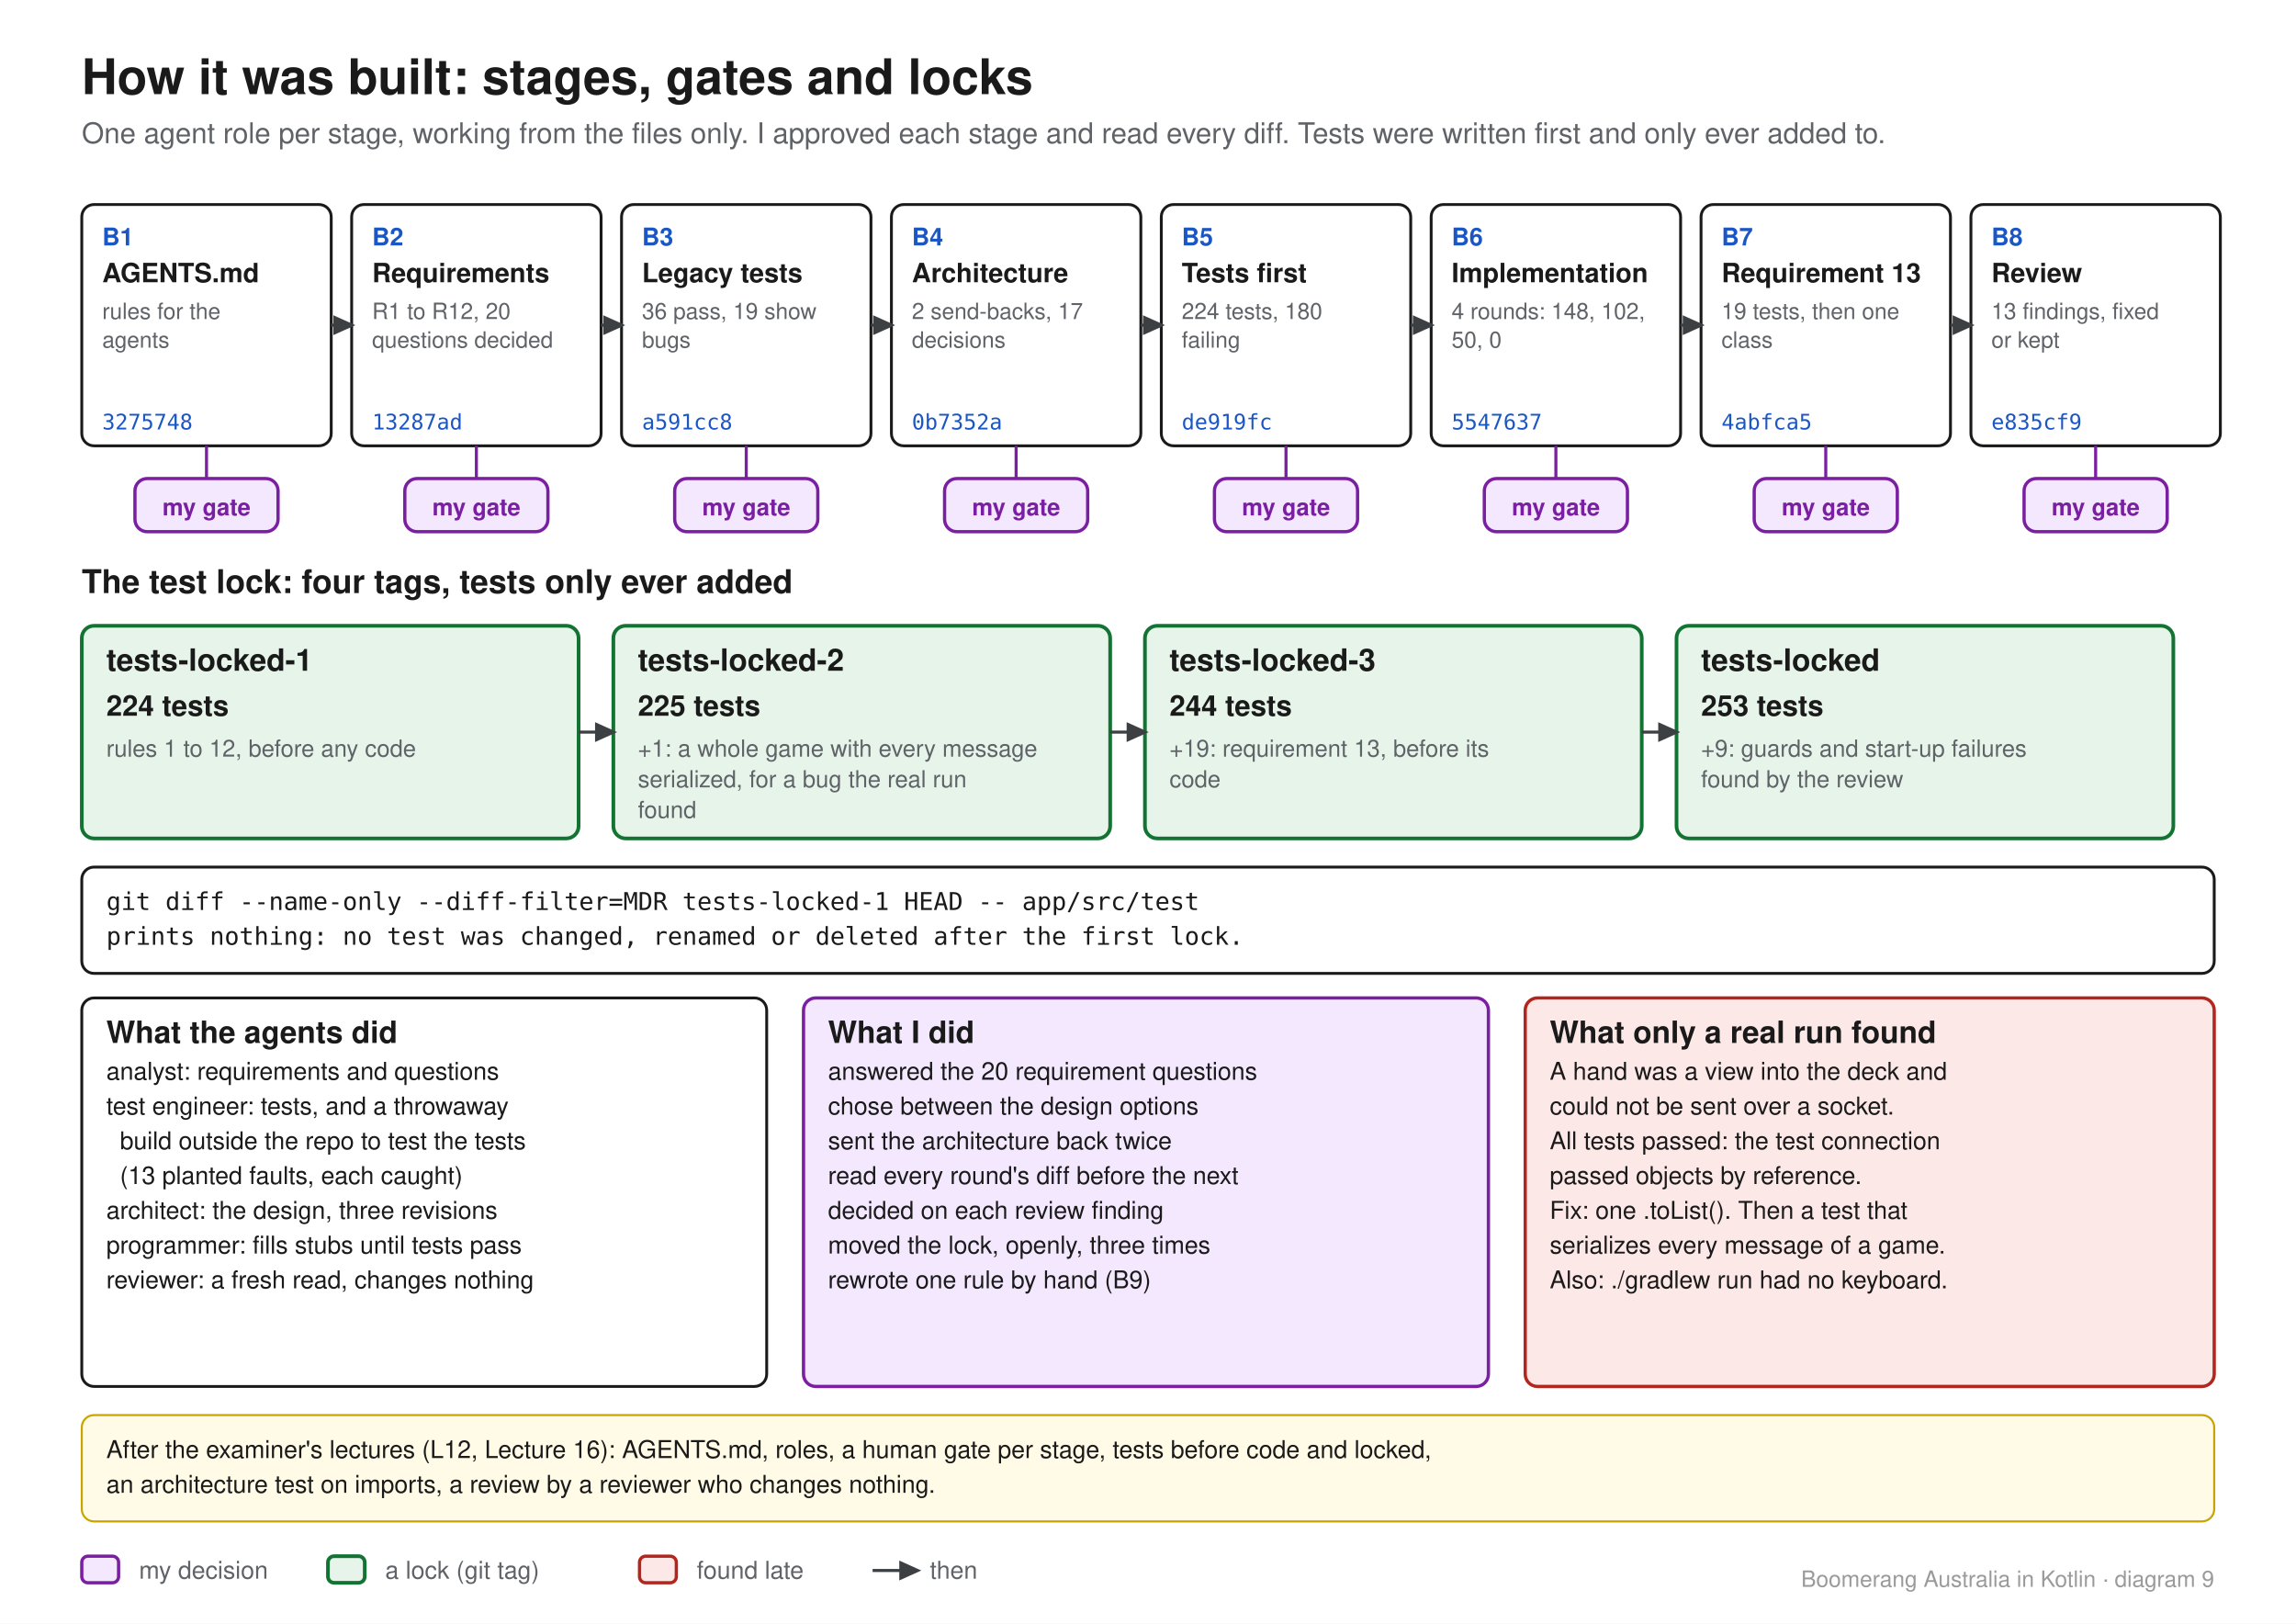
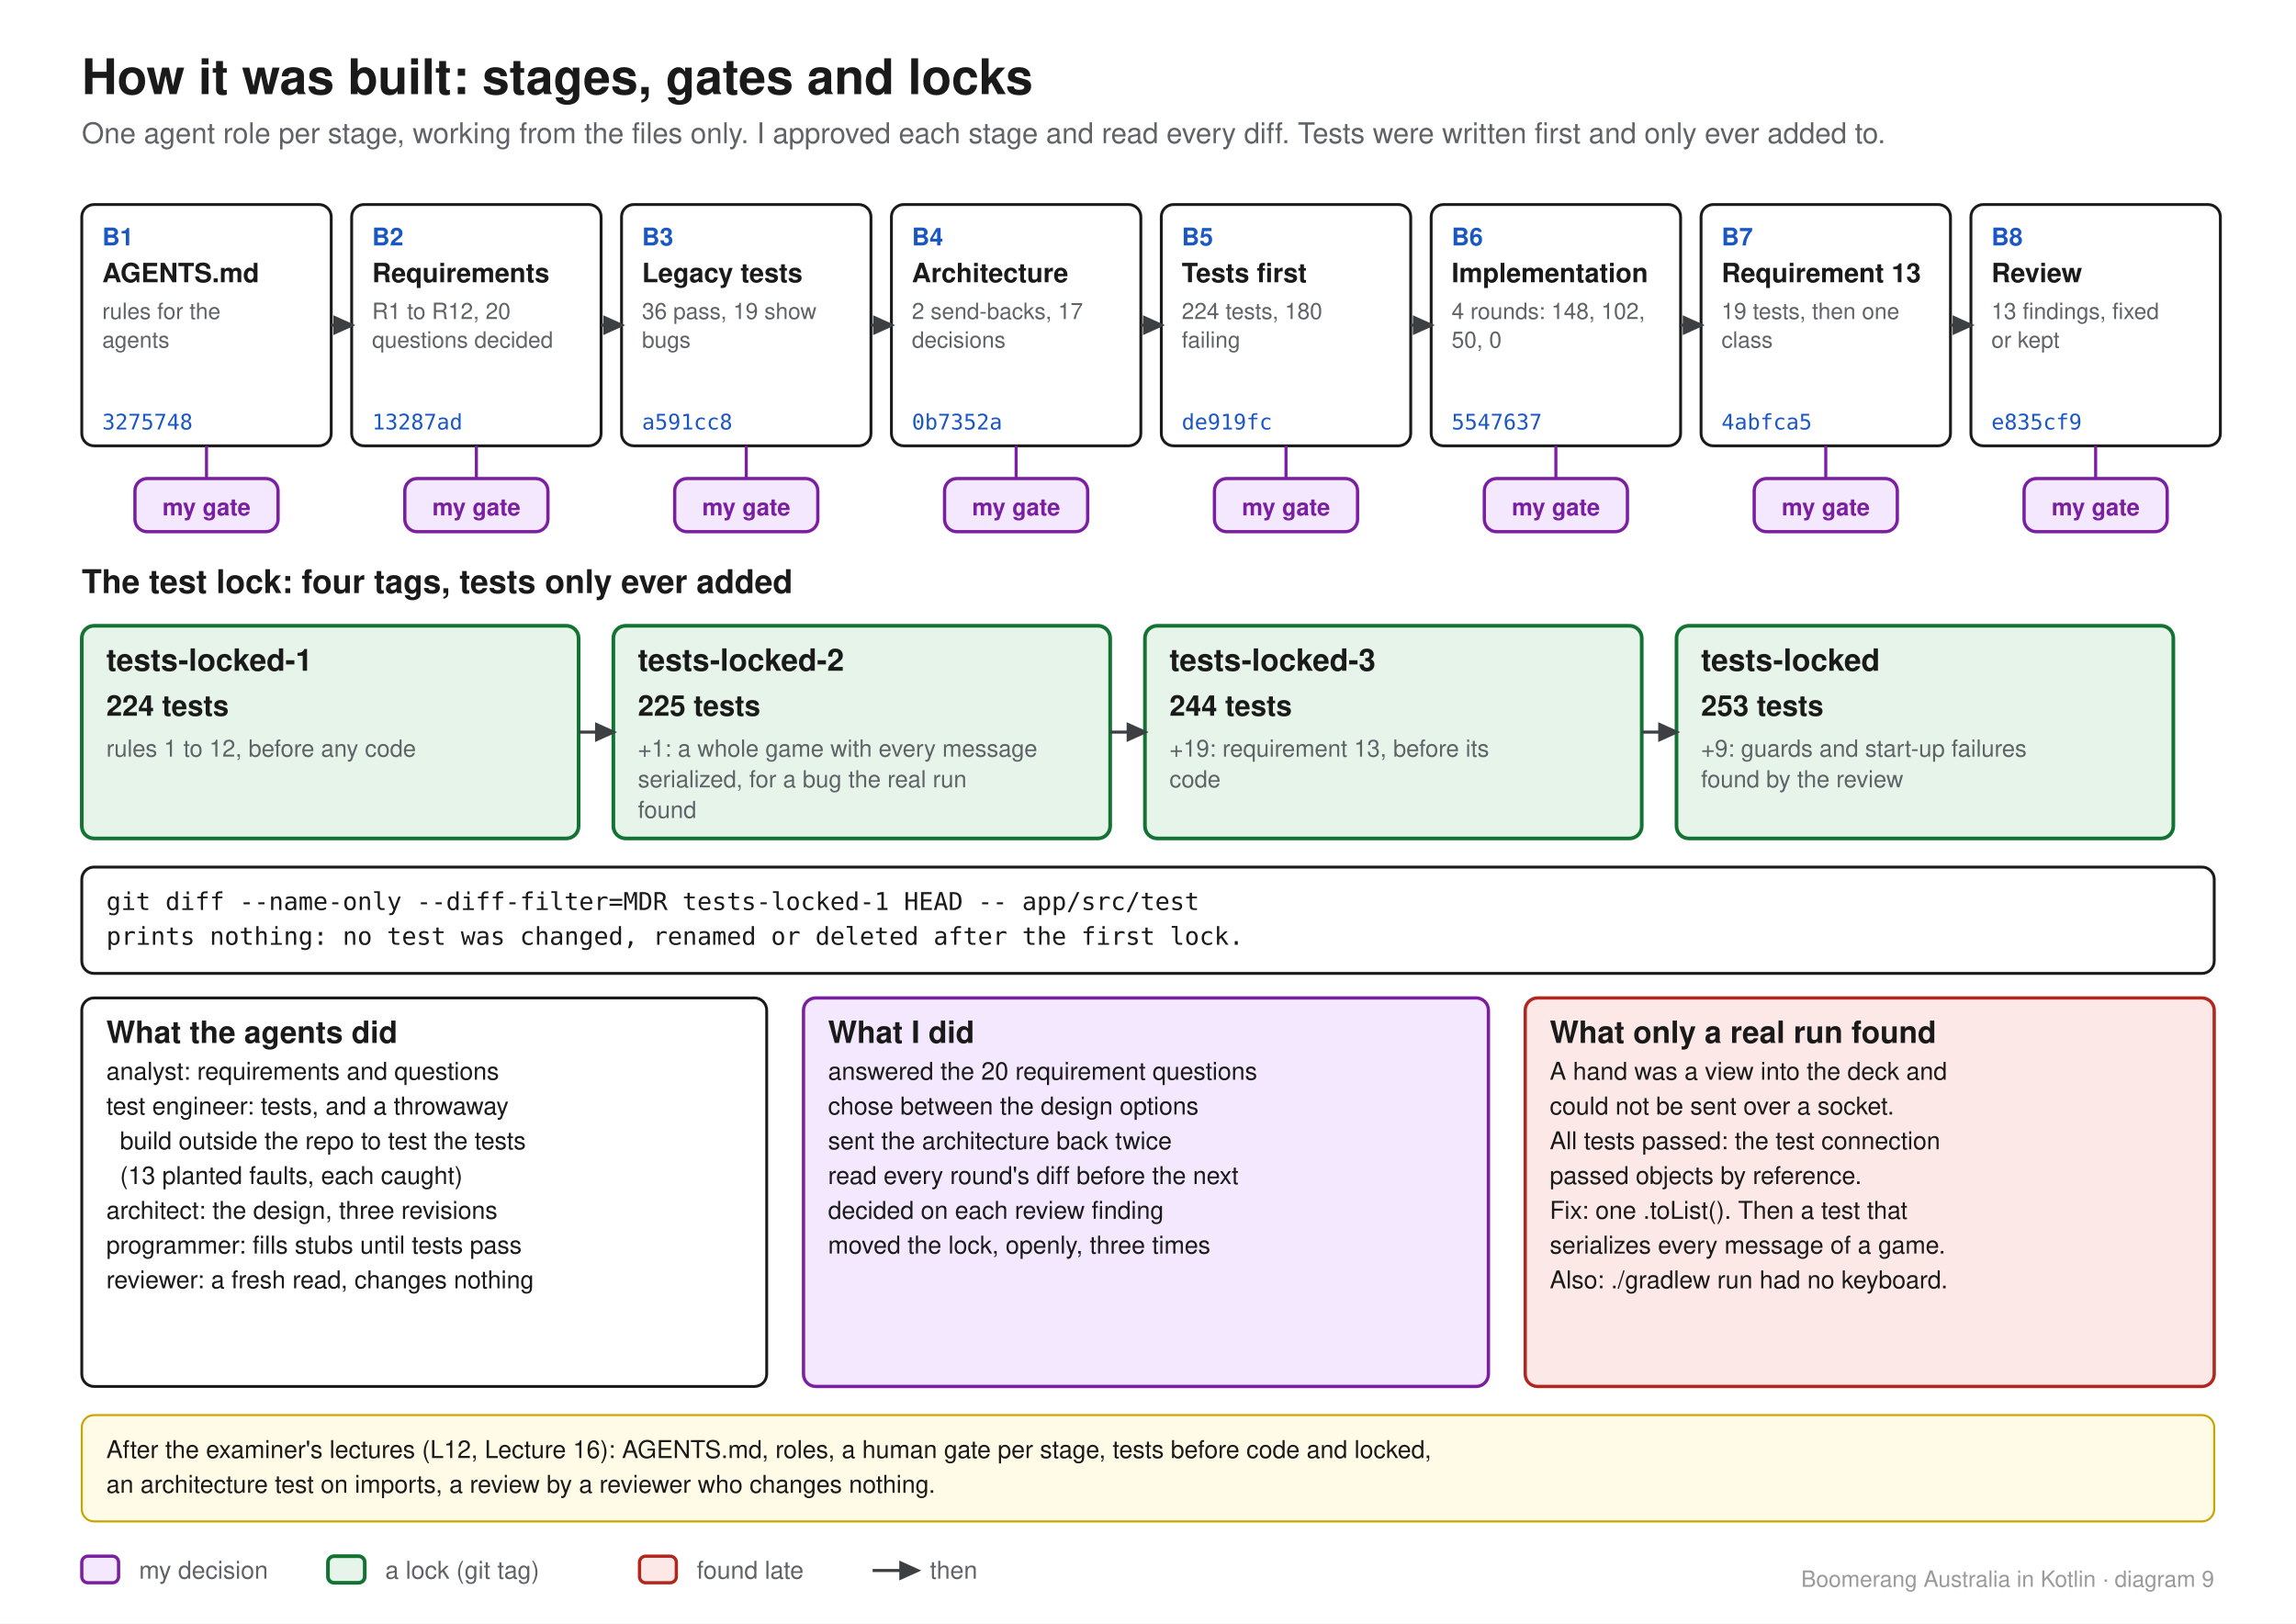
<svg xmlns="http://www.w3.org/2000/svg" viewBox="0 0 1123 794" width="297mm" height="210mm" font-family="Helvetica, Arial, sans-serif">
  <rect width="1123" height="794" fill="#ffffff" />
  <text x="40" y="46" font-size="24" font-weight="700" fill="#1a1a1a">How it was built: stages, gates and locks</text>
  <text x="40" y="70" font-size="14" fill="#5f6368">One agent role per stage, working from the files only. I approved each stage and read every diff. Tests were written first and only ever added to.</text>
  <text x="1083" y="776" font-size="11" fill="#9a9a9a" text-anchor="end">Boomerang Australia in Kotlin · diagram 9</text>
  <rect x="40" y="100" width="122" height="118" rx="6" fill="#ffffff" stroke="#1a1a1a" stroke-width="1.4" />
  <text x="50" y="120" font-size="12" fill="#1a56c4" font-weight="700" text-anchor="start" xml:space="preserve">B1</text>
  <text x="50" y="138" font-size="13" fill="#1a1a1a" font-weight="700" text-anchor="start" xml:space="preserve">AGENTS.md</text>
  <text x="50" y="156" font-size="11" fill="#5f6368" text-anchor="start" xml:space="preserve">rules for the</text>
  <text x="50" y="170" font-size="11" fill="#5f6368" text-anchor="start" xml:space="preserve">agents</text>
  <text x="50" y="210" font-size="10.5" fill="#1a56c4" font-family="Menlo, Consolas, monospace" text-anchor="start" xml:space="preserve">3275748</text>
  <rect x="66" y="234" width="70" height="26" rx="6" fill="#f3e8fd" stroke="#7b1fa2" stroke-width="1.6" />
  <text x="101" y="252" font-size="11.5" fill="#7b1fa2" font-weight="700" text-anchor="middle" xml:space="preserve">my gate</text>
  <polyline points="101.0,218 101.0,234" fill="none" stroke="#7b1fa2" stroke-width="1.5" />
  <rect x="172" y="100" width="122" height="118" rx="6" fill="#ffffff" stroke="#1a1a1a" stroke-width="1.4" />
  <text x="182" y="120" font-size="12" fill="#1a56c4" font-weight="700" text-anchor="start" xml:space="preserve">B2</text>
  <text x="182" y="138" font-size="13" fill="#1a1a1a" font-weight="700" text-anchor="start" xml:space="preserve">Requirements</text>
  <text x="182" y="156" font-size="11" fill="#5f6368" text-anchor="start" xml:space="preserve">R1 to R12, 20</text>
  <text x="182" y="170" font-size="11" fill="#5f6368" text-anchor="start" xml:space="preserve">questions decided</text>
  <text x="182" y="210" font-size="10.5" fill="#1a56c4" font-family="Menlo, Consolas, monospace" text-anchor="start" xml:space="preserve">13287ad</text>
  <rect x="198" y="234" width="70" height="26" rx="6" fill="#f3e8fd" stroke="#7b1fa2" stroke-width="1.6" />
  <text x="233" y="252" font-size="11.5" fill="#7b1fa2" font-weight="700" text-anchor="middle" xml:space="preserve">my gate</text>
  <polyline points="233.0,218 233.0,234" fill="none" stroke="#7b1fa2" stroke-width="1.5" />
  <polyline points="162,159.0 172,159.0" fill="none" stroke="#3c4043" stroke-width="1.5" />
  <polygon points="172.0,159.0 163.8,155.3 163.8,162.7" fill="#3c4043" stroke="#3c4043" stroke-width="1.5" />
  <rect x="304" y="100" width="122" height="118" rx="6" fill="#ffffff" stroke="#1a1a1a" stroke-width="1.4" />
  <text x="314" y="120" font-size="12" fill="#1a56c4" font-weight="700" text-anchor="start" xml:space="preserve">B3</text>
  <text x="314" y="138" font-size="13" fill="#1a1a1a" font-weight="700" text-anchor="start" xml:space="preserve">Legacy tests</text>
  <text x="314" y="156" font-size="11" fill="#5f6368" text-anchor="start" xml:space="preserve">36 pass, 19 show</text>
  <text x="314" y="170" font-size="11" fill="#5f6368" text-anchor="start" xml:space="preserve">bugs</text>
  <text x="314" y="210" font-size="10.5" fill="#1a56c4" font-family="Menlo, Consolas, monospace" text-anchor="start" xml:space="preserve">a591cc8</text>
  <rect x="330" y="234" width="70" height="26" rx="6" fill="#f3e8fd" stroke="#7b1fa2" stroke-width="1.6" />
  <text x="365" y="252" font-size="11.5" fill="#7b1fa2" font-weight="700" text-anchor="middle" xml:space="preserve">my gate</text>
  <polyline points="365.0,218 365.0,234" fill="none" stroke="#7b1fa2" stroke-width="1.5" />
  <polyline points="294,159.0 304,159.0" fill="none" stroke="#3c4043" stroke-width="1.5" />
  <polygon points="304.0,159.0 295.8,155.3 295.8,162.7" fill="#3c4043" stroke="#3c4043" stroke-width="1.5" />
  <rect x="436" y="100" width="122" height="118" rx="6" fill="#ffffff" stroke="#1a1a1a" stroke-width="1.4" />
  <text x="446" y="120" font-size="12" fill="#1a56c4" font-weight="700" text-anchor="start" xml:space="preserve">B4</text>
  <text x="446" y="138" font-size="13" fill="#1a1a1a" font-weight="700" text-anchor="start" xml:space="preserve">Architecture</text>
  <text x="446" y="156" font-size="11" fill="#5f6368" text-anchor="start" xml:space="preserve">2 send-backs, 17</text>
  <text x="446" y="170" font-size="11" fill="#5f6368" text-anchor="start" xml:space="preserve">decisions</text>
  <text x="446" y="210" font-size="10.5" fill="#1a56c4" font-family="Menlo, Consolas, monospace" text-anchor="start" xml:space="preserve">0b7352a</text>
  <rect x="462" y="234" width="70" height="26" rx="6" fill="#f3e8fd" stroke="#7b1fa2" stroke-width="1.6" />
  <text x="497" y="252" font-size="11.5" fill="#7b1fa2" font-weight="700" text-anchor="middle" xml:space="preserve">my gate</text>
  <polyline points="497.0,218 497.0,234" fill="none" stroke="#7b1fa2" stroke-width="1.5" />
  <polyline points="426,159.0 436,159.0" fill="none" stroke="#3c4043" stroke-width="1.5" />
  <polygon points="436.0,159.0 427.8,155.3 427.8,162.7" fill="#3c4043" stroke="#3c4043" stroke-width="1.5" />
  <rect x="568" y="100" width="122" height="118" rx="6" fill="#ffffff" stroke="#1a1a1a" stroke-width="1.4" />
  <text x="578" y="120" font-size="12" fill="#1a56c4" font-weight="700" text-anchor="start" xml:space="preserve">B5</text>
  <text x="578" y="138" font-size="13" fill="#1a1a1a" font-weight="700" text-anchor="start" xml:space="preserve">Tests first</text>
  <text x="578" y="156" font-size="11" fill="#5f6368" text-anchor="start" xml:space="preserve">224 tests, 180</text>
  <text x="578" y="170" font-size="11" fill="#5f6368" text-anchor="start" xml:space="preserve">failing</text>
  <text x="578" y="210" font-size="10.5" fill="#1a56c4" font-family="Menlo, Consolas, monospace" text-anchor="start" xml:space="preserve">de919fc</text>
  <rect x="594" y="234" width="70" height="26" rx="6" fill="#f3e8fd" stroke="#7b1fa2" stroke-width="1.6" />
  <text x="629" y="252" font-size="11.5" fill="#7b1fa2" font-weight="700" text-anchor="middle" xml:space="preserve">my gate</text>
  <polyline points="629.0,218 629.0,234" fill="none" stroke="#7b1fa2" stroke-width="1.5" />
  <polyline points="558,159.0 568,159.0" fill="none" stroke="#3c4043" stroke-width="1.5" />
  <polygon points="568.0,159.0 559.8,155.3 559.8,162.7" fill="#3c4043" stroke="#3c4043" stroke-width="1.5" />
  <rect x="700" y="100" width="122" height="118" rx="6" fill="#ffffff" stroke="#1a1a1a" stroke-width="1.4" />
  <text x="710" y="120" font-size="12" fill="#1a56c4" font-weight="700" text-anchor="start" xml:space="preserve">B6</text>
  <text x="710" y="138" font-size="13" fill="#1a1a1a" font-weight="700" text-anchor="start" xml:space="preserve">Implementation</text>
  <text x="710" y="156" font-size="11" fill="#5f6368" text-anchor="start" xml:space="preserve">4 rounds: 148, 102,</text>
  <text x="710" y="170" font-size="11" fill="#5f6368" text-anchor="start" xml:space="preserve">50, 0</text>
  <text x="710" y="210" font-size="10.5" fill="#1a56c4" font-family="Menlo, Consolas, monospace" text-anchor="start" xml:space="preserve">5547637</text>
  <rect x="726" y="234" width="70" height="26" rx="6" fill="#f3e8fd" stroke="#7b1fa2" stroke-width="1.6" />
  <text x="761" y="252" font-size="11.5" fill="#7b1fa2" font-weight="700" text-anchor="middle" xml:space="preserve">my gate</text>
  <polyline points="761.0,218 761.0,234" fill="none" stroke="#7b1fa2" stroke-width="1.5" />
  <polyline points="690,159.0 700,159.0" fill="none" stroke="#3c4043" stroke-width="1.5" />
  <polygon points="700.0,159.0 691.8,155.3 691.8,162.7" fill="#3c4043" stroke="#3c4043" stroke-width="1.5" />
  <rect x="832" y="100" width="122" height="118" rx="6" fill="#ffffff" stroke="#1a1a1a" stroke-width="1.4" />
  <text x="842" y="120" font-size="12" fill="#1a56c4" font-weight="700" text-anchor="start" xml:space="preserve">B7</text>
  <text x="842" y="138" font-size="13" fill="#1a1a1a" font-weight="700" text-anchor="start" xml:space="preserve">Requirement 13</text>
  <text x="842" y="156" font-size="11" fill="#5f6368" text-anchor="start" xml:space="preserve">19 tests, then one</text>
  <text x="842" y="170" font-size="11" fill="#5f6368" text-anchor="start" xml:space="preserve">class</text>
  <text x="842" y="210" font-size="10.5" fill="#1a56c4" font-family="Menlo, Consolas, monospace" text-anchor="start" xml:space="preserve">4abfca5</text>
  <rect x="858" y="234" width="70" height="26" rx="6" fill="#f3e8fd" stroke="#7b1fa2" stroke-width="1.6" />
  <text x="893" y="252" font-size="11.5" fill="#7b1fa2" font-weight="700" text-anchor="middle" xml:space="preserve">my gate</text>
  <polyline points="893.0,218 893.0,234" fill="none" stroke="#7b1fa2" stroke-width="1.5" />
  <polyline points="822,159.0 832,159.0" fill="none" stroke="#3c4043" stroke-width="1.5" />
  <polygon points="832.0,159.0 823.8,155.3 823.8,162.7" fill="#3c4043" stroke="#3c4043" stroke-width="1.5" />
  <rect x="964" y="100" width="122" height="118" rx="6" fill="#ffffff" stroke="#1a1a1a" stroke-width="1.4" />
  <text x="974" y="120" font-size="12" fill="#1a56c4" font-weight="700" text-anchor="start" xml:space="preserve">B8</text>
  <text x="974" y="138" font-size="13" fill="#1a1a1a" font-weight="700" text-anchor="start" xml:space="preserve">Review</text>
  <text x="974" y="156" font-size="11" fill="#5f6368" text-anchor="start" xml:space="preserve">13 findings, fixed</text>
  <text x="974" y="170" font-size="11" fill="#5f6368" text-anchor="start" xml:space="preserve">or kept</text>
  <text x="974" y="210" font-size="10.5" fill="#1a56c4" font-family="Menlo, Consolas, monospace" text-anchor="start" xml:space="preserve">e835cf9</text>
  <rect x="990" y="234" width="70" height="26" rx="6" fill="#f3e8fd" stroke="#7b1fa2" stroke-width="1.6" />
  <text x="1025" y="252" font-size="11.5" fill="#7b1fa2" font-weight="700" text-anchor="middle" xml:space="preserve">my gate</text>
  <polyline points="1025.0,218 1025.0,234" fill="none" stroke="#7b1fa2" stroke-width="1.5" />
  <polyline points="954,159.0 964,159.0" fill="none" stroke="#3c4043" stroke-width="1.5" />
  <polygon points="964.0,159.0 955.8,155.3 955.8,162.7" fill="#3c4043" stroke="#3c4043" stroke-width="1.5" />
  <text x="40" y="290" font-size="16" fill="#1a1a1a" font-weight="700" text-anchor="start" xml:space="preserve">The test lock: four tags, tests only ever added</text>
  <rect x="40" y="306" width="243" height="104" rx="6" fill="#e6f4ea" stroke="#137333" stroke-width="1.8" />
  <text x="52" y="328" font-size="15" font-weight="700" fill="#1a1a1a">tests-locked-1</text>
  <text x="52" y="350" font-size="14" fill="#1a1a1a" font-weight="700" text-anchor="start" xml:space="preserve">224 tests</text>
  <text x="52" y="370" font-size="11.5" fill="#5f6368" text-anchor="start" xml:space="preserve">rules 1 to 12, before any code</text>
  <rect x="300" y="306" width="243" height="104" rx="6" fill="#e6f4ea" stroke="#137333" stroke-width="1.8" />
  <text x="312" y="328" font-size="15" font-weight="700" fill="#1a1a1a">tests-locked-2</text>
  <text x="312" y="350" font-size="14" fill="#1a1a1a" font-weight="700" text-anchor="start" xml:space="preserve">225 tests</text>
  <text x="312" y="370" font-size="11.5" fill="#5f6368" text-anchor="start" xml:space="preserve">+1: a whole game with every message</text>
  <text x="312" y="385" font-size="11.5" fill="#5f6368" text-anchor="start" xml:space="preserve">serialized, for a bug the real run</text>
  <text x="312" y="400" font-size="11.5" fill="#5f6368" text-anchor="start" xml:space="preserve">found</text>
  <polyline points="283,358.0 300,358.0" fill="none" stroke="#3c4043" stroke-width="1.5" />
  <polygon points="300.0,358.0 291.8,354.3 291.8,361.7" fill="#3c4043" stroke="#3c4043" stroke-width="1.5" />
  <rect x="560" y="306" width="243" height="104" rx="6" fill="#e6f4ea" stroke="#137333" stroke-width="1.8" />
  <text x="572" y="328" font-size="15" font-weight="700" fill="#1a1a1a">tests-locked-3</text>
  <text x="572" y="350" font-size="14" fill="#1a1a1a" font-weight="700" text-anchor="start" xml:space="preserve">244 tests</text>
  <text x="572" y="370" font-size="11.5" fill="#5f6368" text-anchor="start" xml:space="preserve">+19: requirement 13, before its</text>
  <text x="572" y="385" font-size="11.5" fill="#5f6368" text-anchor="start" xml:space="preserve">code</text>
  <polyline points="543,358.0 560,358.0" fill="none" stroke="#3c4043" stroke-width="1.5" />
  <polygon points="560.0,358.0 551.8,354.3 551.8,361.7" fill="#3c4043" stroke="#3c4043" stroke-width="1.5" />
  <rect x="820" y="306" width="243" height="104" rx="6" fill="#e6f4ea" stroke="#137333" stroke-width="1.8" />
  <text x="832" y="328" font-size="15" font-weight="700" fill="#1a1a1a">tests-locked</text>
  <text x="832" y="350" font-size="14" fill="#1a1a1a" font-weight="700" text-anchor="start" xml:space="preserve">253 tests</text>
  <text x="832" y="370" font-size="11.5" fill="#5f6368" text-anchor="start" xml:space="preserve">+9: guards and start-up failures</text>
  <text x="832" y="385" font-size="11.5" fill="#5f6368" text-anchor="start" xml:space="preserve">found by the review</text>
  <polyline points="803,358.0 820,358.0" fill="none" stroke="#3c4043" stroke-width="1.5" />
  <polygon points="820.0,358.0 811.8,354.3 811.8,361.7" fill="#3c4043" stroke="#3c4043" stroke-width="1.5" />
  <rect x="40" y="424" width="1043" height="52" rx="6" fill="#ffffff" stroke="#1a1a1a" stroke-width="1.4" />
  <text x="52" y="445" font-size="12" fill="#1a1a1a" font-family="Menlo, Consolas, monospace" xml:space="preserve">git diff --name-only --diff-filter=MDR tests-locked-1 HEAD -- app/src/test</text>
  <text x="52" y="462" font-size="12" fill="#1a1a1a" font-family="Menlo, Consolas, monospace" xml:space="preserve">prints nothing: no test was changed, renamed or deleted after the first lock.</text>
  <rect x="40" y="488" width="335" height="190" rx="6" fill="#ffffff" stroke="#1a1a1a" stroke-width="1.4" />
  <text x="52" y="510" font-size="15" font-weight="700" fill="#1a1a1a">What the agents did</text>
  <text x="52" y="528" font-size="12" fill="#1a1a1a" xml:space="preserve">analyst: requirements and questions</text>
  <text x="52" y="545" font-size="12" fill="#1a1a1a" xml:space="preserve">test engineer: tests, and a throwaway</text>
  <text x="52" y="562" font-size="12" fill="#1a1a1a" xml:space="preserve">  build outside the repo to test the tests</text>
  <text x="52" y="579" font-size="12" fill="#1a1a1a" xml:space="preserve">  (13 planted faults, each caught)</text>
  <text x="52" y="596" font-size="12" fill="#1a1a1a" xml:space="preserve">architect: the design, three revisions</text>
  <text x="52" y="613" font-size="12" fill="#1a1a1a" xml:space="preserve">programmer: fills stubs until tests pass</text>
  <text x="52" y="630" font-size="12" fill="#1a1a1a" xml:space="preserve">reviewer: a fresh read, changes nothing</text>
  <rect x="393" y="488" width="335" height="190" rx="6" fill="#f3e8fd" stroke="#7b1fa2" stroke-width="1.6" />
  <text x="405" y="510" font-size="15" font-weight="700" fill="#1a1a1a">What I did</text>
  <text x="405" y="528" font-size="12" fill="#1a1a1a" xml:space="preserve">answered the 20 requirement questions</text>
  <text x="405" y="545" font-size="12" fill="#1a1a1a" xml:space="preserve">chose between the design options</text>
  <text x="405" y="562" font-size="12" fill="#1a1a1a" xml:space="preserve">sent the architecture back twice</text>
  <text x="405" y="579" font-size="12" fill="#1a1a1a" xml:space="preserve">read every round's diff before the next</text>
  <text x="405" y="596" font-size="12" fill="#1a1a1a" xml:space="preserve">decided on each review finding</text>
  <text x="405" y="613" font-size="12" fill="#1a1a1a" xml:space="preserve">moved the lock, openly, three times</text>
-   <text x="405" y="630" font-size="12" fill="#1a1a1a" xml:space="preserve">rewrote one rule by hand (B9)</text>
  <rect x="746" y="488" width="337" height="190" rx="6" fill="#fce8e6" stroke="#b3261e" stroke-width="1.6" />
  <text x="758" y="510" font-size="15" font-weight="700" fill="#1a1a1a">What only a real run found</text>
  <text x="758" y="528" font-size="12" fill="#1a1a1a" xml:space="preserve">A hand was a view into the deck and</text>
  <text x="758" y="545" font-size="12" fill="#1a1a1a" xml:space="preserve">could not be sent over a socket.</text>
  <text x="758" y="562" font-size="12" fill="#1a1a1a" xml:space="preserve">All tests passed: the test connection</text>
  <text x="758" y="579" font-size="12" fill="#1a1a1a" xml:space="preserve">passed objects by reference.</text>
  <text x="758" y="596" font-size="12" fill="#1a1a1a" xml:space="preserve">Fix: one .toList(). Then a test that</text>
  <text x="758" y="613" font-size="12" fill="#1a1a1a" xml:space="preserve">serializes every message of a game.</text>
  <text x="758" y="630" font-size="12" fill="#1a1a1a" xml:space="preserve">Also: ./gradlew run had no keyboard.</text>
  <rect x="40" y="692" width="1043" height="52" rx="6" fill="#fffbe6" stroke="#c9a400" stroke-width="1.0" />
  <text x="52" y="713" font-size="12" fill="#1a1a1a" xml:space="preserve">After the examiner's lectures (L12, Lecture 16): AGENTS.md, roles, a human gate per stage, tests before code and locked,</text>
  <text x="52" y="730" font-size="12" fill="#1a1a1a" xml:space="preserve">an architecture test on imports, a review by a reviewer who changes nothing.</text>
  <rect x="40" y="761" width="18" height="13" rx="3" fill="#f3e8fd" stroke="#7b1fa2" stroke-width="1.6" />
  <text x="68" y="772" font-size="12" fill="#5f6368" text-anchor="start" xml:space="preserve">my decision</text>
  <rect x="160.4" y="761" width="18" height="13" rx="3" fill="#e6f4ea" stroke="#137333" stroke-width="1.8" />
  <text x="188.4" y="772" font-size="12" fill="#5f6368" text-anchor="start" xml:space="preserve">a lock (git tag)</text>
  <rect x="312.8" y="761" width="18" height="13" rx="3" fill="#fce8e6" stroke="#b3261e" stroke-width="1.6" />
  <text x="340.8" y="772" font-size="12" fill="#5f6368" text-anchor="start" xml:space="preserve">found late</text>
  <polyline points="426.8,768 448.8,768" fill="none" stroke="#3c4043" stroke-width="1.5" />
  <polygon points="448.8,768.0 440.6,764.3 440.6,771.7" fill="#3c4043" stroke="#3c4043" stroke-width="1.5" />
  <text x="454.8" y="772" font-size="12" fill="#5f6368" text-anchor="start" xml:space="preserve">then</text>
</svg>
